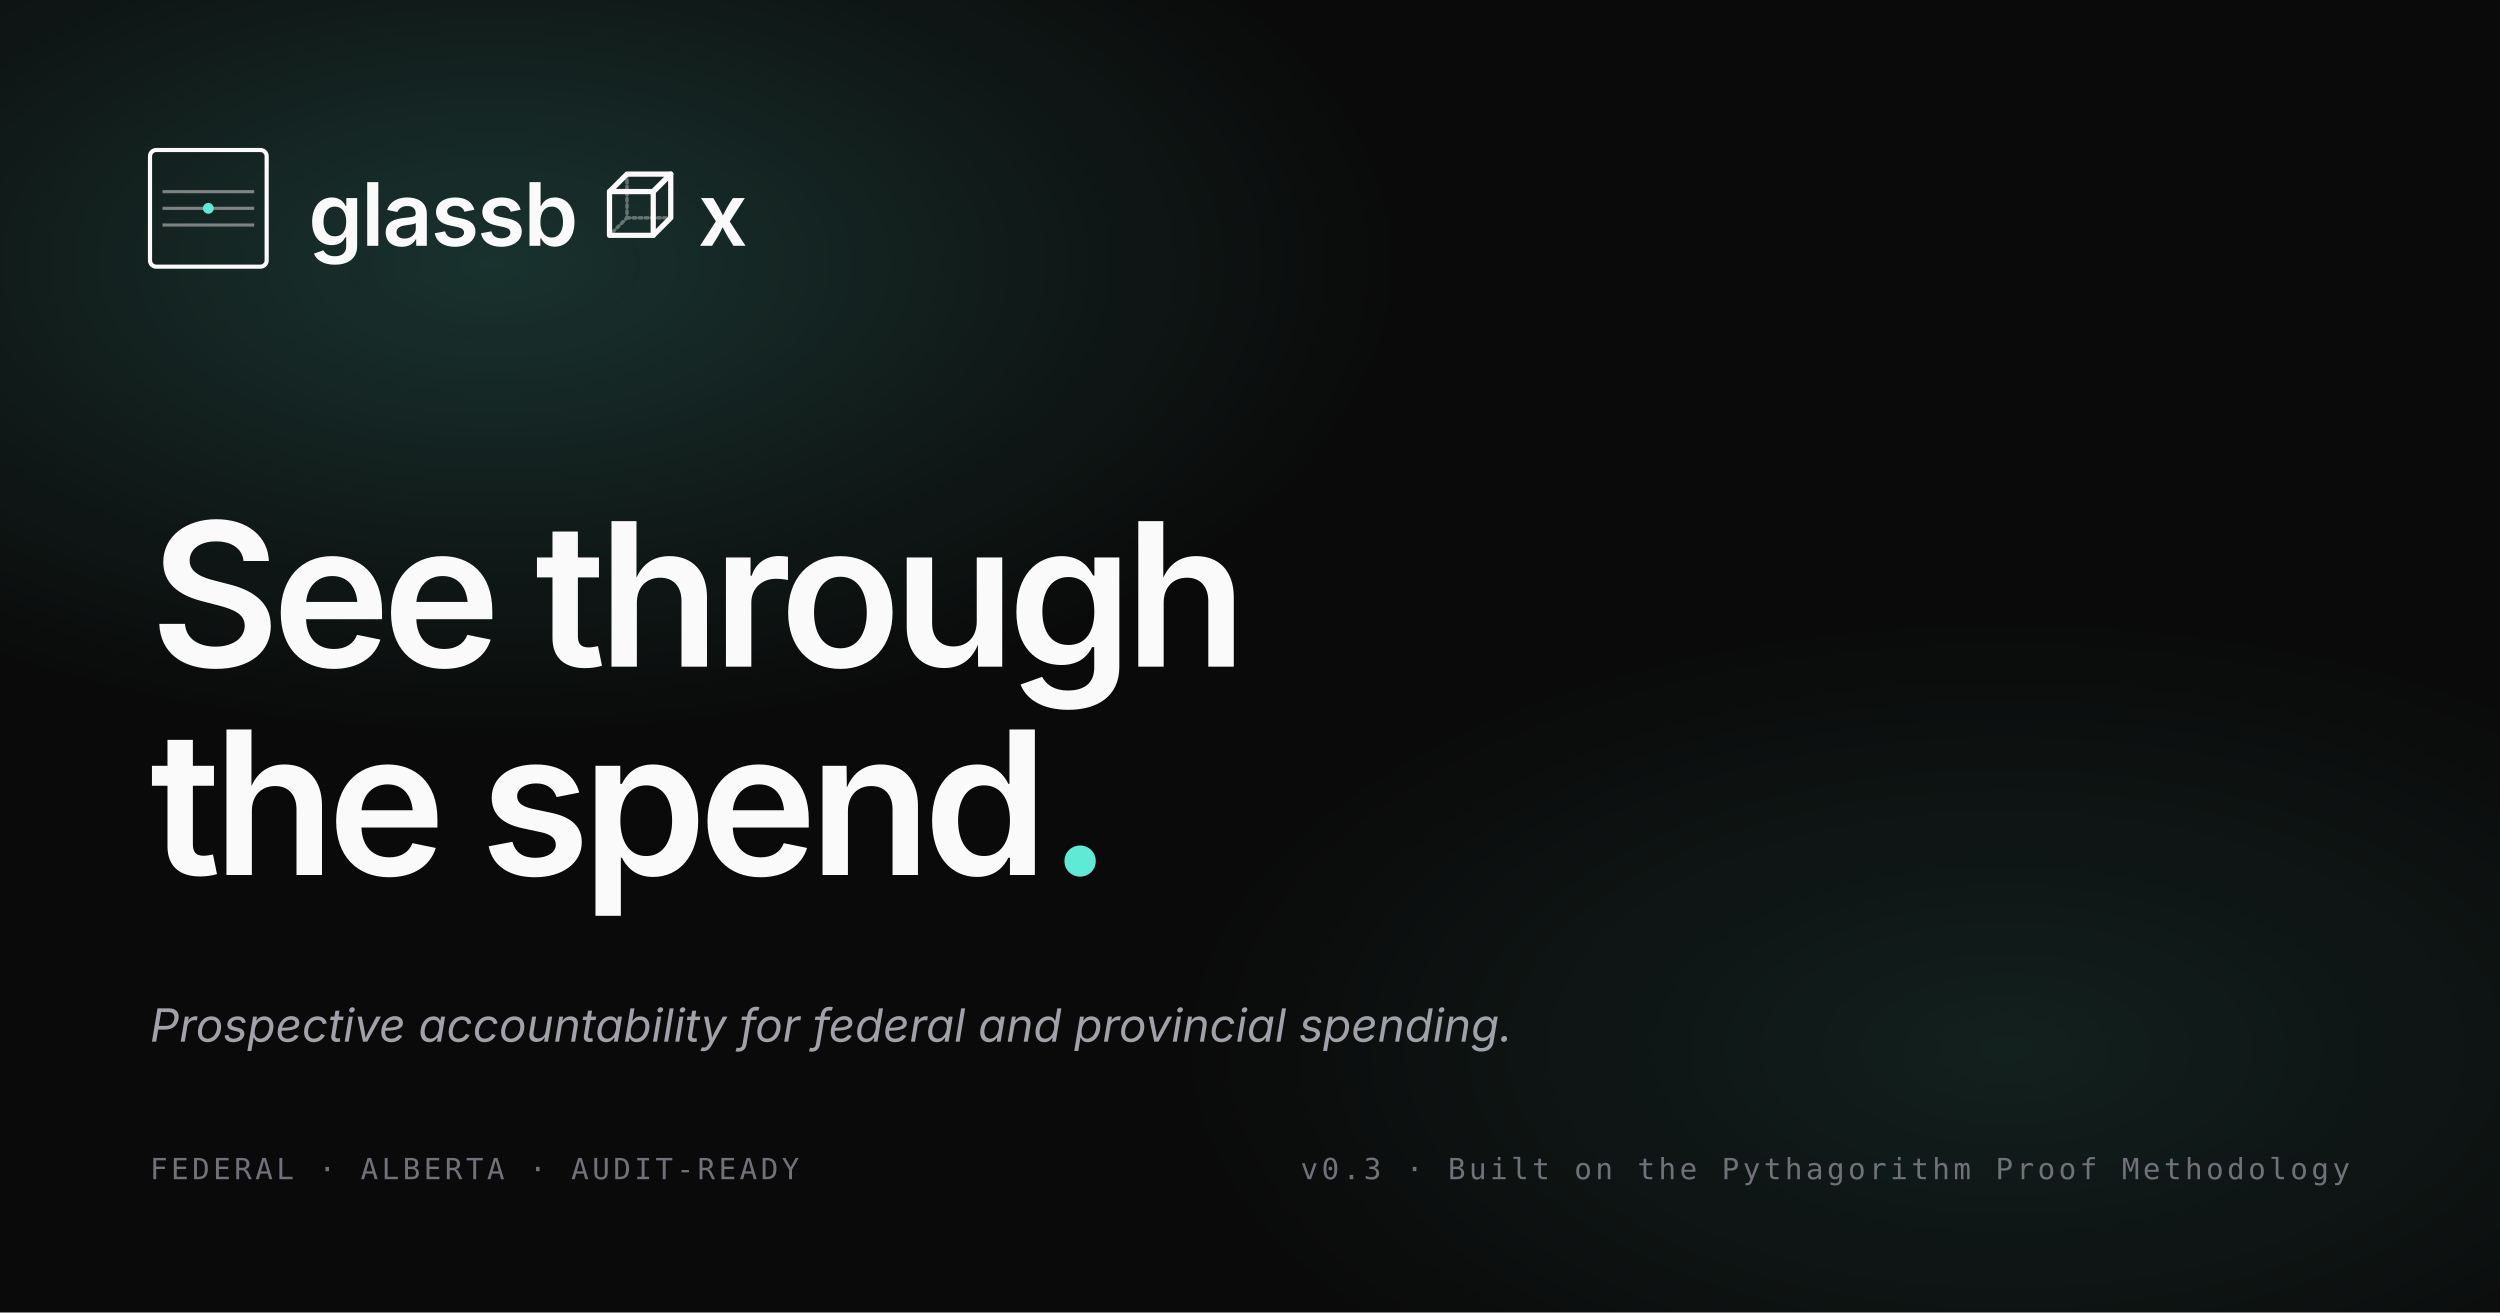
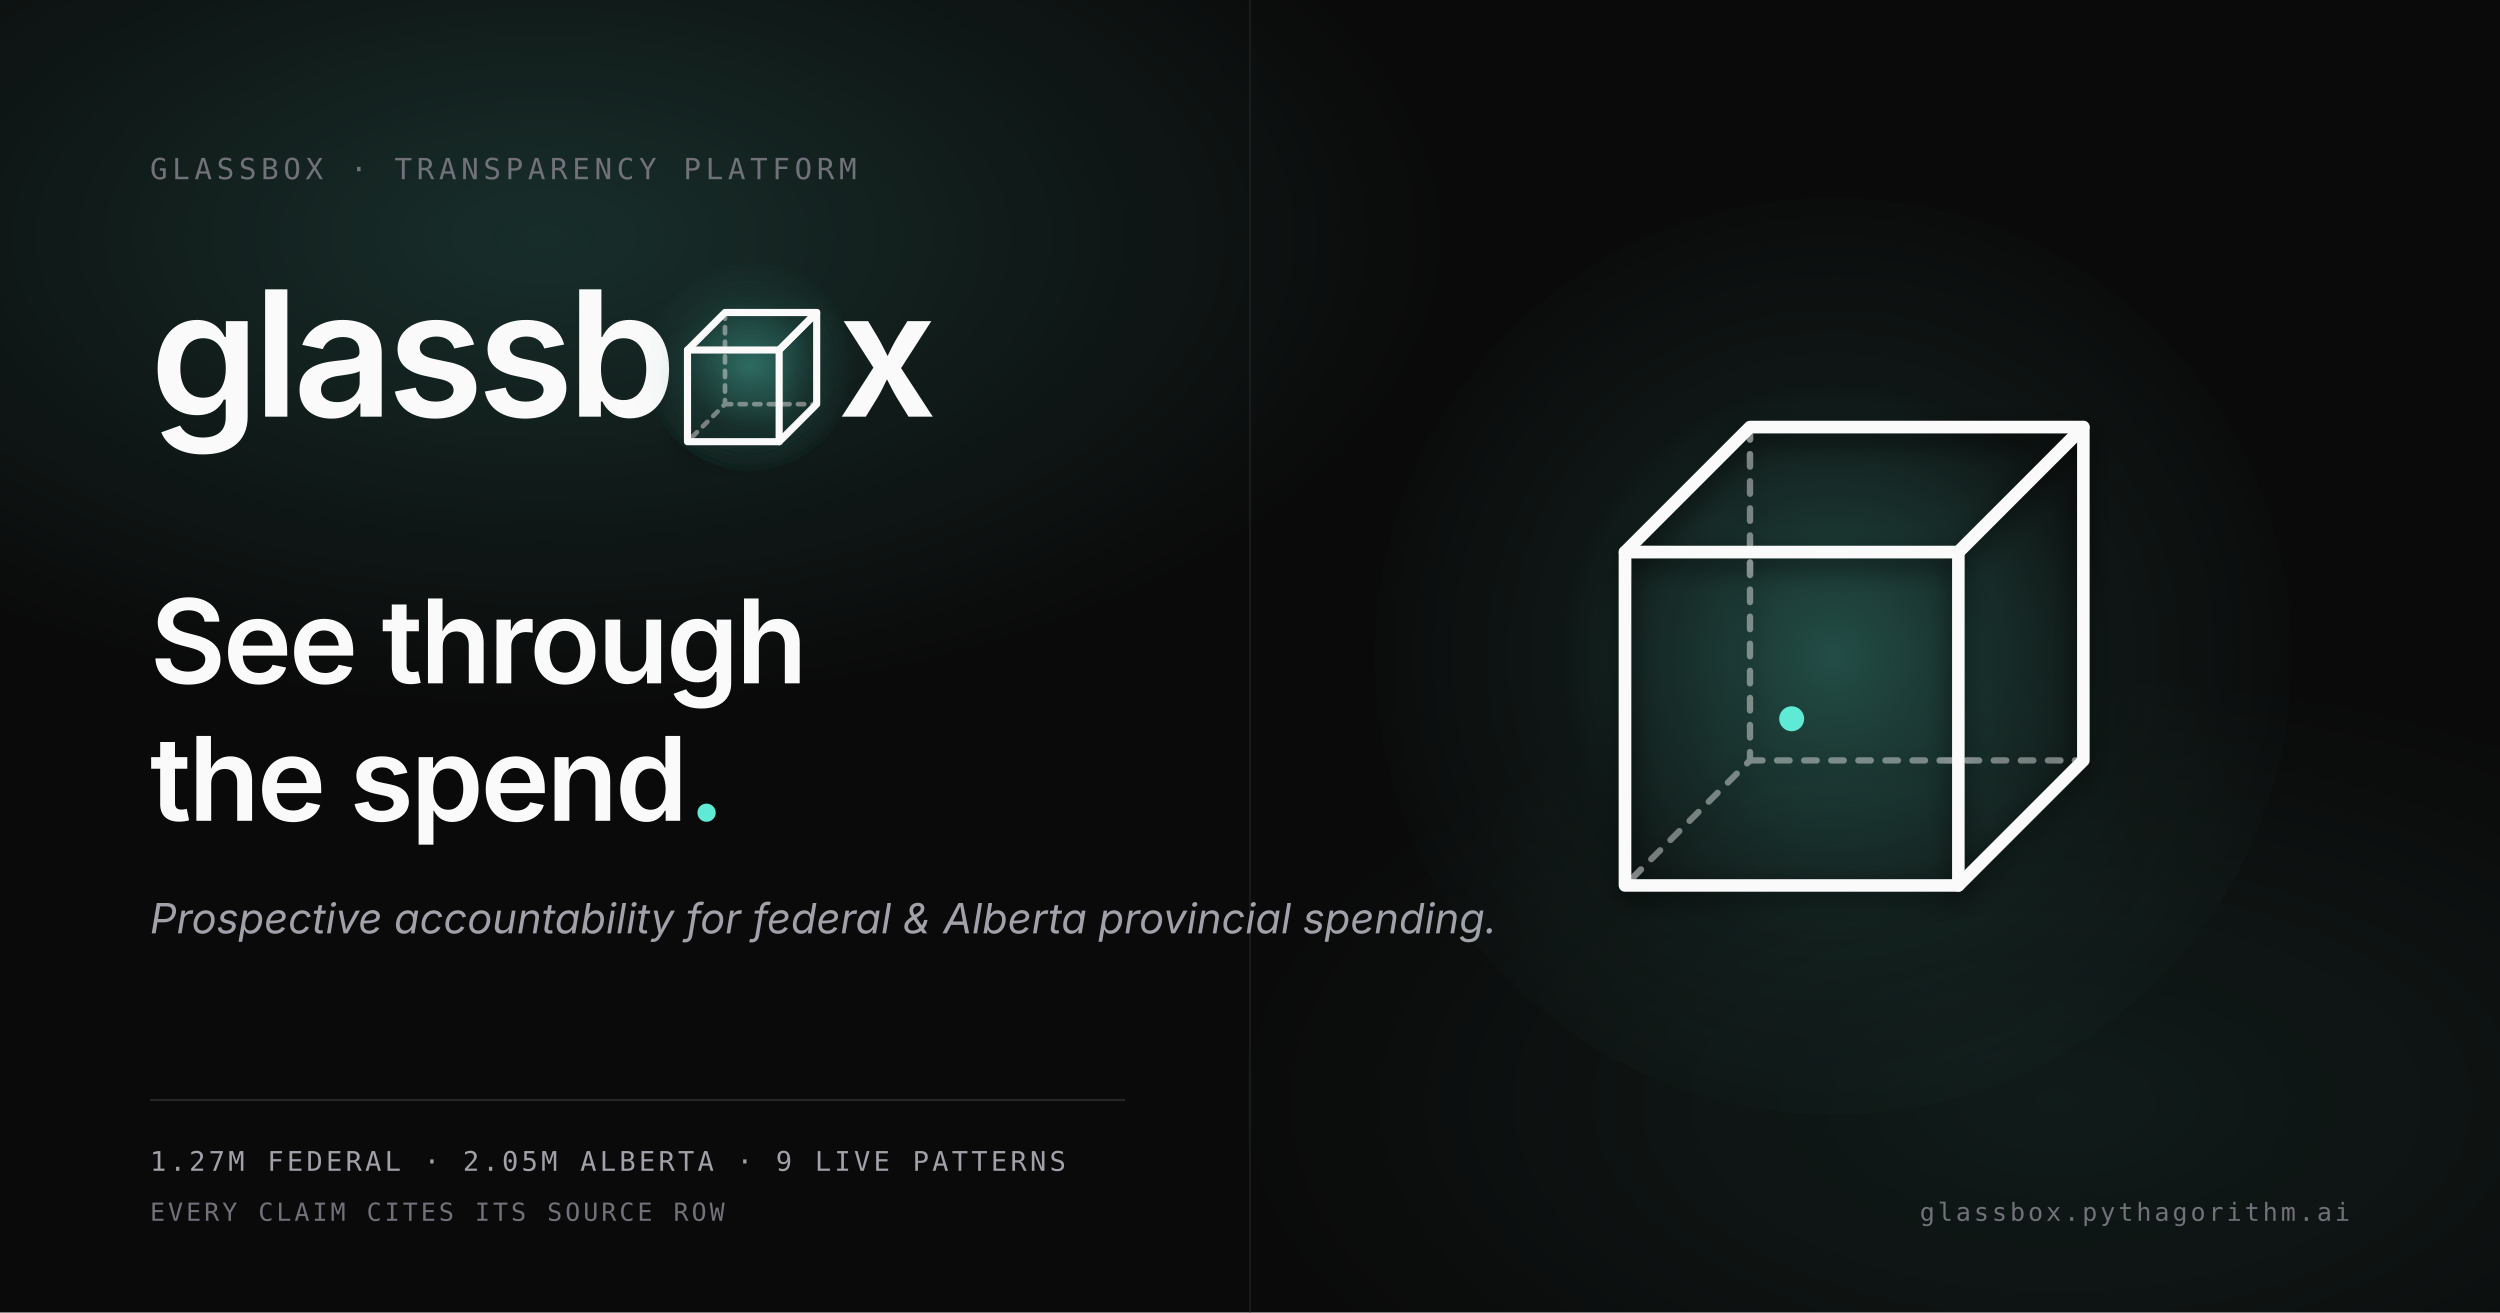
<svg xmlns="http://www.w3.org/2000/svg" width="1200" height="630" viewBox="0 0 1200 630" role="img" aria-label="Glassbox — See through the spend.">
  <defs>
-     <radialGradient id="atm-tl" cx="20%" cy="20%" r="60%">
-       <stop offset="0%" stop-color="#5EEAD4" stop-opacity="0.18" />
+     <radialGradient id="bg-accent-tl" cx="22%" cy="18%" r="60%">
+       <stop offset="0%" stop-color="#5EEAD4" stop-opacity="0.16" />
      <stop offset="60%" stop-color="#5EEAD4" stop-opacity="0" />
    </radialGradient>
-     <radialGradient id="atm-br" cx="80%" cy="80%" r="55%">
-       <stop offset="0%" stop-color="#5EEAD4" stop-opacity="0.10" />
+     <radialGradient id="bg-accent-br" cx="82%" cy="84%" r="55%">
+       <stop offset="0%" stop-color="#5EEAD4" stop-opacity="0.08" />
      <stop offset="60%" stop-color="#5EEAD4" stop-opacity="0" />
    </radialGradient>
+     <radialGradient id="cube-glow" cx="50%" cy="50%" r="55%">
+       <stop offset="0%" stop-color="#5EEAD4" stop-opacity="0.30" />
+       <stop offset="55%" stop-color="#5EEAD4" stop-opacity="0.05" />
+       <stop offset="100%" stop-color="#5EEAD4" stop-opacity="0" />
+     </radialGradient>
+     <filter id="cube-shadow" x="-20%" y="-20%" width="140%" height="140%">
+       <feGaussianBlur in="SourceAlpha" stdDeviation="6" />
+       <feOffset dx="0" dy="4" result="shadow" />
+       <feComponentTransfer>
+         <feFuncA type="linear" slope="0.6" />
+       </feComponentTransfer>
+       <feMerge>
+         <feMergeNode />
+         <feMergeNode in="SourceGraphic" />
+       </feMerge>
+     </filter>
  </defs>
  <rect width="1200" height="630" fill="#0A0A0A" />
-   <rect width="1200" height="630" fill="url(#atm-tl)" />
-   <rect width="1200" height="630" fill="url(#atm-br)" />
-   <g transform="translate(72, 72)">
-     <rect x="0" y="0" width="56" height="56" rx="3" fill="none" stroke="#FAFAFA" stroke-width="2" />
-     <line x1="6" y1="20" x2="50" y2="20" stroke="#FAFAFA" stroke-width="1.5" stroke-opacity="0.45" />
-     <line x1="6" y1="28" x2="50" y2="28" stroke="#FAFAFA" stroke-width="1.5" stroke-opacity="0.45" />
-     <line x1="6" y1="36" x2="50" y2="36" stroke="#FAFAFA" stroke-width="1.5" stroke-opacity="0.45" />
-     <circle cx="28" cy="28" r="2.6" fill="#5EEAD4" />
+   <rect width="1200" height="630" fill="url(#bg-accent-tl)" />
+   <rect width="1200" height="630" fill="url(#bg-accent-br)" />
+   <g stroke="#27272A" stroke-width="1" opacity="0.5">
+     <line x1="600" y1="0" x2="600" y2="630" />
  </g>
-   <text x="148" y="118" fill="#FAFAFA" font-family="Inter, ui-sans-serif, system-ui, sans-serif" font-size="42" font-weight="600" letter-spacing="-0.02em">glassb</text>
-   <g transform="translate(285, 76) scale(0.42)" stroke="#FAFAFA" stroke-width="6" fill="none" stroke-linecap="round" stroke-linejoin="round">
-     <path d="M 18 38 L 18 88 L 68 88 L 68 38 Z" />
-     <path d="M 18 38 L 38 18 L 88 18 L 68 38" />
-     <path d="M 68 38 L 88 18 L 88 68 L 68 88" />
-     <g stroke-width="4" opacity="0.35">
-       <path d="M 38 18 L 38 68 L 18 88" stroke-dasharray="3 4" />
-       <path d="M 38 68 L 88 68" stroke-dasharray="3 4" />
+   <text x="72" y="86" fill="#71717A" font-family="JetBrains Mono, ui-monospace, monospace" font-size="14" letter-spacing="0.16em">GLASSBOX · TRANSPARENCY PLATFORM</text>
+   <text x="72" y="200" fill="#FAFAFA" font-family="Inter, ui-sans-serif, system-ui, sans-serif" font-size="84" font-weight="600" letter-spacing="-0.035em">glassb</text>
+   <g transform="translate(322, 142)" filter="url(#cube-shadow)">
+     <circle cx="38" cy="34" r="50" fill="url(#cube-glow)" />
+     <g stroke="#FAFAFA" stroke-width="3.4" fill="none" stroke-linecap="round" stroke-linejoin="round">
+       <path d="M 8 26 L 8 70 L 52 70 L 52 26 Z" />
+       <path d="M 8 26 L 26 8 L 70 8 L 52 26" />
+       <path d="M 52 26 L 70 8 L 70 52 L 52 70" />
+       <g stroke-width="2.2" opacity="0.4">
+         <path d="M 26 8 L 26 52 L 8 70" stroke-dasharray="3 4" />
+         <path d="M 26 52 L 70 52" stroke-dasharray="3 4" />
+       </g>
    </g>
  </g>
-   <text x="335" y="118" fill="#FAFAFA" font-family="Inter, ui-sans-serif, system-ui, sans-serif" font-size="42" font-weight="600" letter-spacing="-0.02em">x</text>
-   <text x="72" y="320" fill="#FAFAFA" font-family="Inter, ui-sans-serif, system-ui, sans-serif" font-size="96" font-weight="600" letter-spacing="-0.04em">See through</text>
-   <text x="72" y="420" fill="#FAFAFA" font-family="Inter, ui-sans-serif, system-ui, sans-serif" font-size="96" font-weight="600" letter-spacing="-0.04em">the spend<tspan fill="#5EEAD4">.</tspan>
+   <text x="402" y="200" fill="#FAFAFA" font-family="Inter, ui-sans-serif, system-ui, sans-serif" font-size="84" font-weight="600" letter-spacing="-0.035em">x</text>
+   <text x="72" y="328" fill="#FAFAFA" font-family="Inter, ui-sans-serif, system-ui, sans-serif" font-size="56" font-weight="600" letter-spacing="-0.025em">See through</text>
+   <text x="72" y="394" fill="#FAFAFA" font-family="Inter, ui-sans-serif, system-ui, sans-serif" font-size="56" font-weight="600" letter-spacing="-0.025em">the spend<tspan fill="#5EEAD4">.</tspan>
  </text>
-   <text x="72" y="500" fill="#A1A1AA" font-family="Inter, ui-sans-serif, system-ui, sans-serif" font-size="22" font-style="italic">Prospective accountability for federal and provincial spending.</text>
-   <text x="72" y="566" fill="#71717A" font-family="JetBrains Mono, ui-monospace, monospace" font-size="14" letter-spacing="0.12em">FEDERAL  ·  ALBERTA  ·  AUDIT-READY</text>
-   <text x="1128" y="566" fill="#71717A" font-family="JetBrains Mono, ui-monospace, monospace" font-size="14" letter-spacing="0.12em" text-anchor="end">v0.3  ·  Built on the Pythagorithm Proof Methodology</text>
+   <text x="72" y="448" fill="#A1A1AA" font-family="Inter, ui-sans-serif, system-ui, sans-serif" font-size="20" font-style="italic">Prospective accountability for federal &amp; Alberta provincial spending.</text>
+   <line x1="72" y1="528" x2="540" y2="528" stroke="#27272A" stroke-width="1" />
+   <text x="72" y="562" fill="#A1A1AA" font-family="JetBrains Mono, ui-monospace, monospace" font-size="13" letter-spacing="0.12em">1.27M FEDERAL  ·  2.05M ALBERTA  ·  9 LIVE PATTERNS</text>
+   <text x="72" y="586" fill="#71717A" font-family="JetBrains Mono, ui-monospace, monospace" font-size="12" letter-spacing="0.12em">EVERY CLAIM CITES ITS SOURCE ROW</text>
+   <g transform="translate(880, 315)">
+     <circle cx="0" cy="0" r="220" fill="url(#cube-glow)" />
+     <g stroke="#FAFAFA" stroke-width="6" fill="none" stroke-linecap="round" stroke-linejoin="round" filter="url(#cube-shadow)">
+       <path d="M -100 -50 L -100 110 L 60 110 L 60 -50 Z" />
+       <path d="M -100 -50 L -40 -110 L 120 -110 L 60 -50" />
+       <path d="M 60 -50 L 120 -110 L 120 50 L 60 110" />
+       <g stroke-width="3" opacity="0.42">
+         <path d="M -40 -110 L -40 50 L -100 110" stroke-dasharray="6 7" />
+         <path d="M -40 50 L 120 50" stroke-dasharray="6 7" />
+       </g>
+     </g>
+     <circle cx="-20" cy="30" r="6" fill="#5EEAD4" />
+   </g>
+   <text x="1128" y="586" fill="#71717A" font-family="JetBrains Mono, ui-monospace, monospace" font-size="12" letter-spacing="0.12em" text-anchor="end">glassbox.pythagorithm.ai</text>
</svg>
